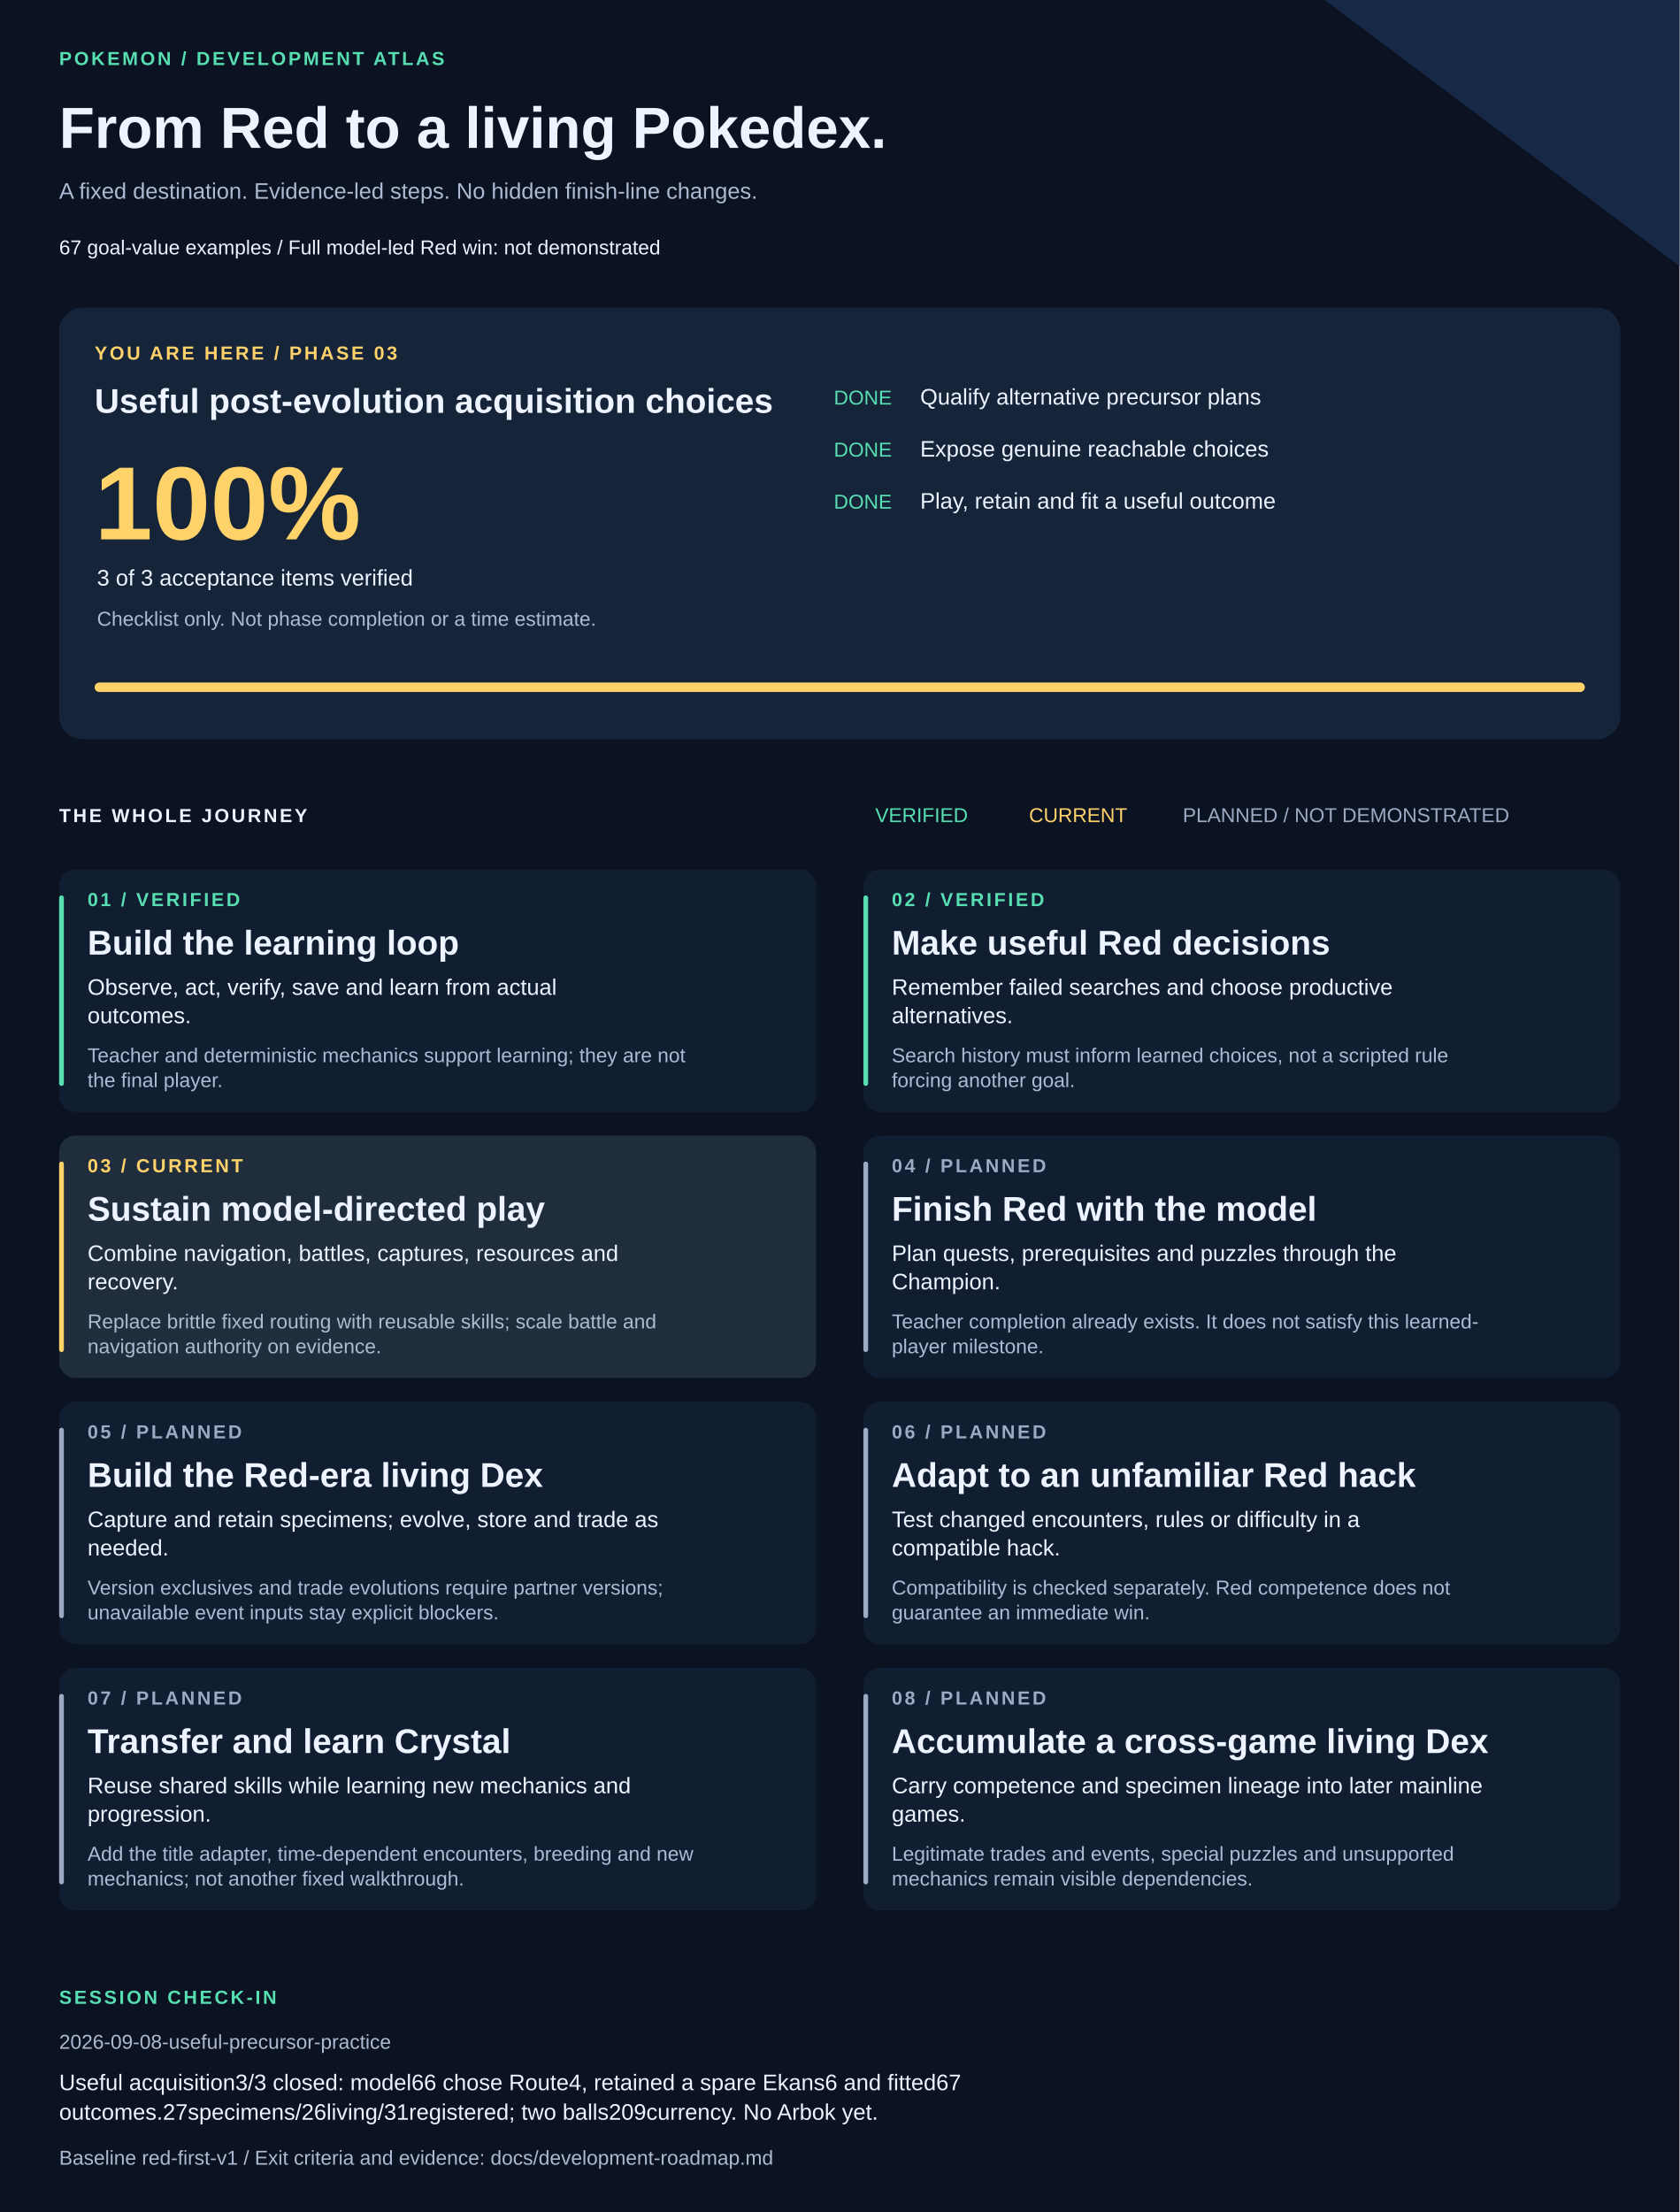
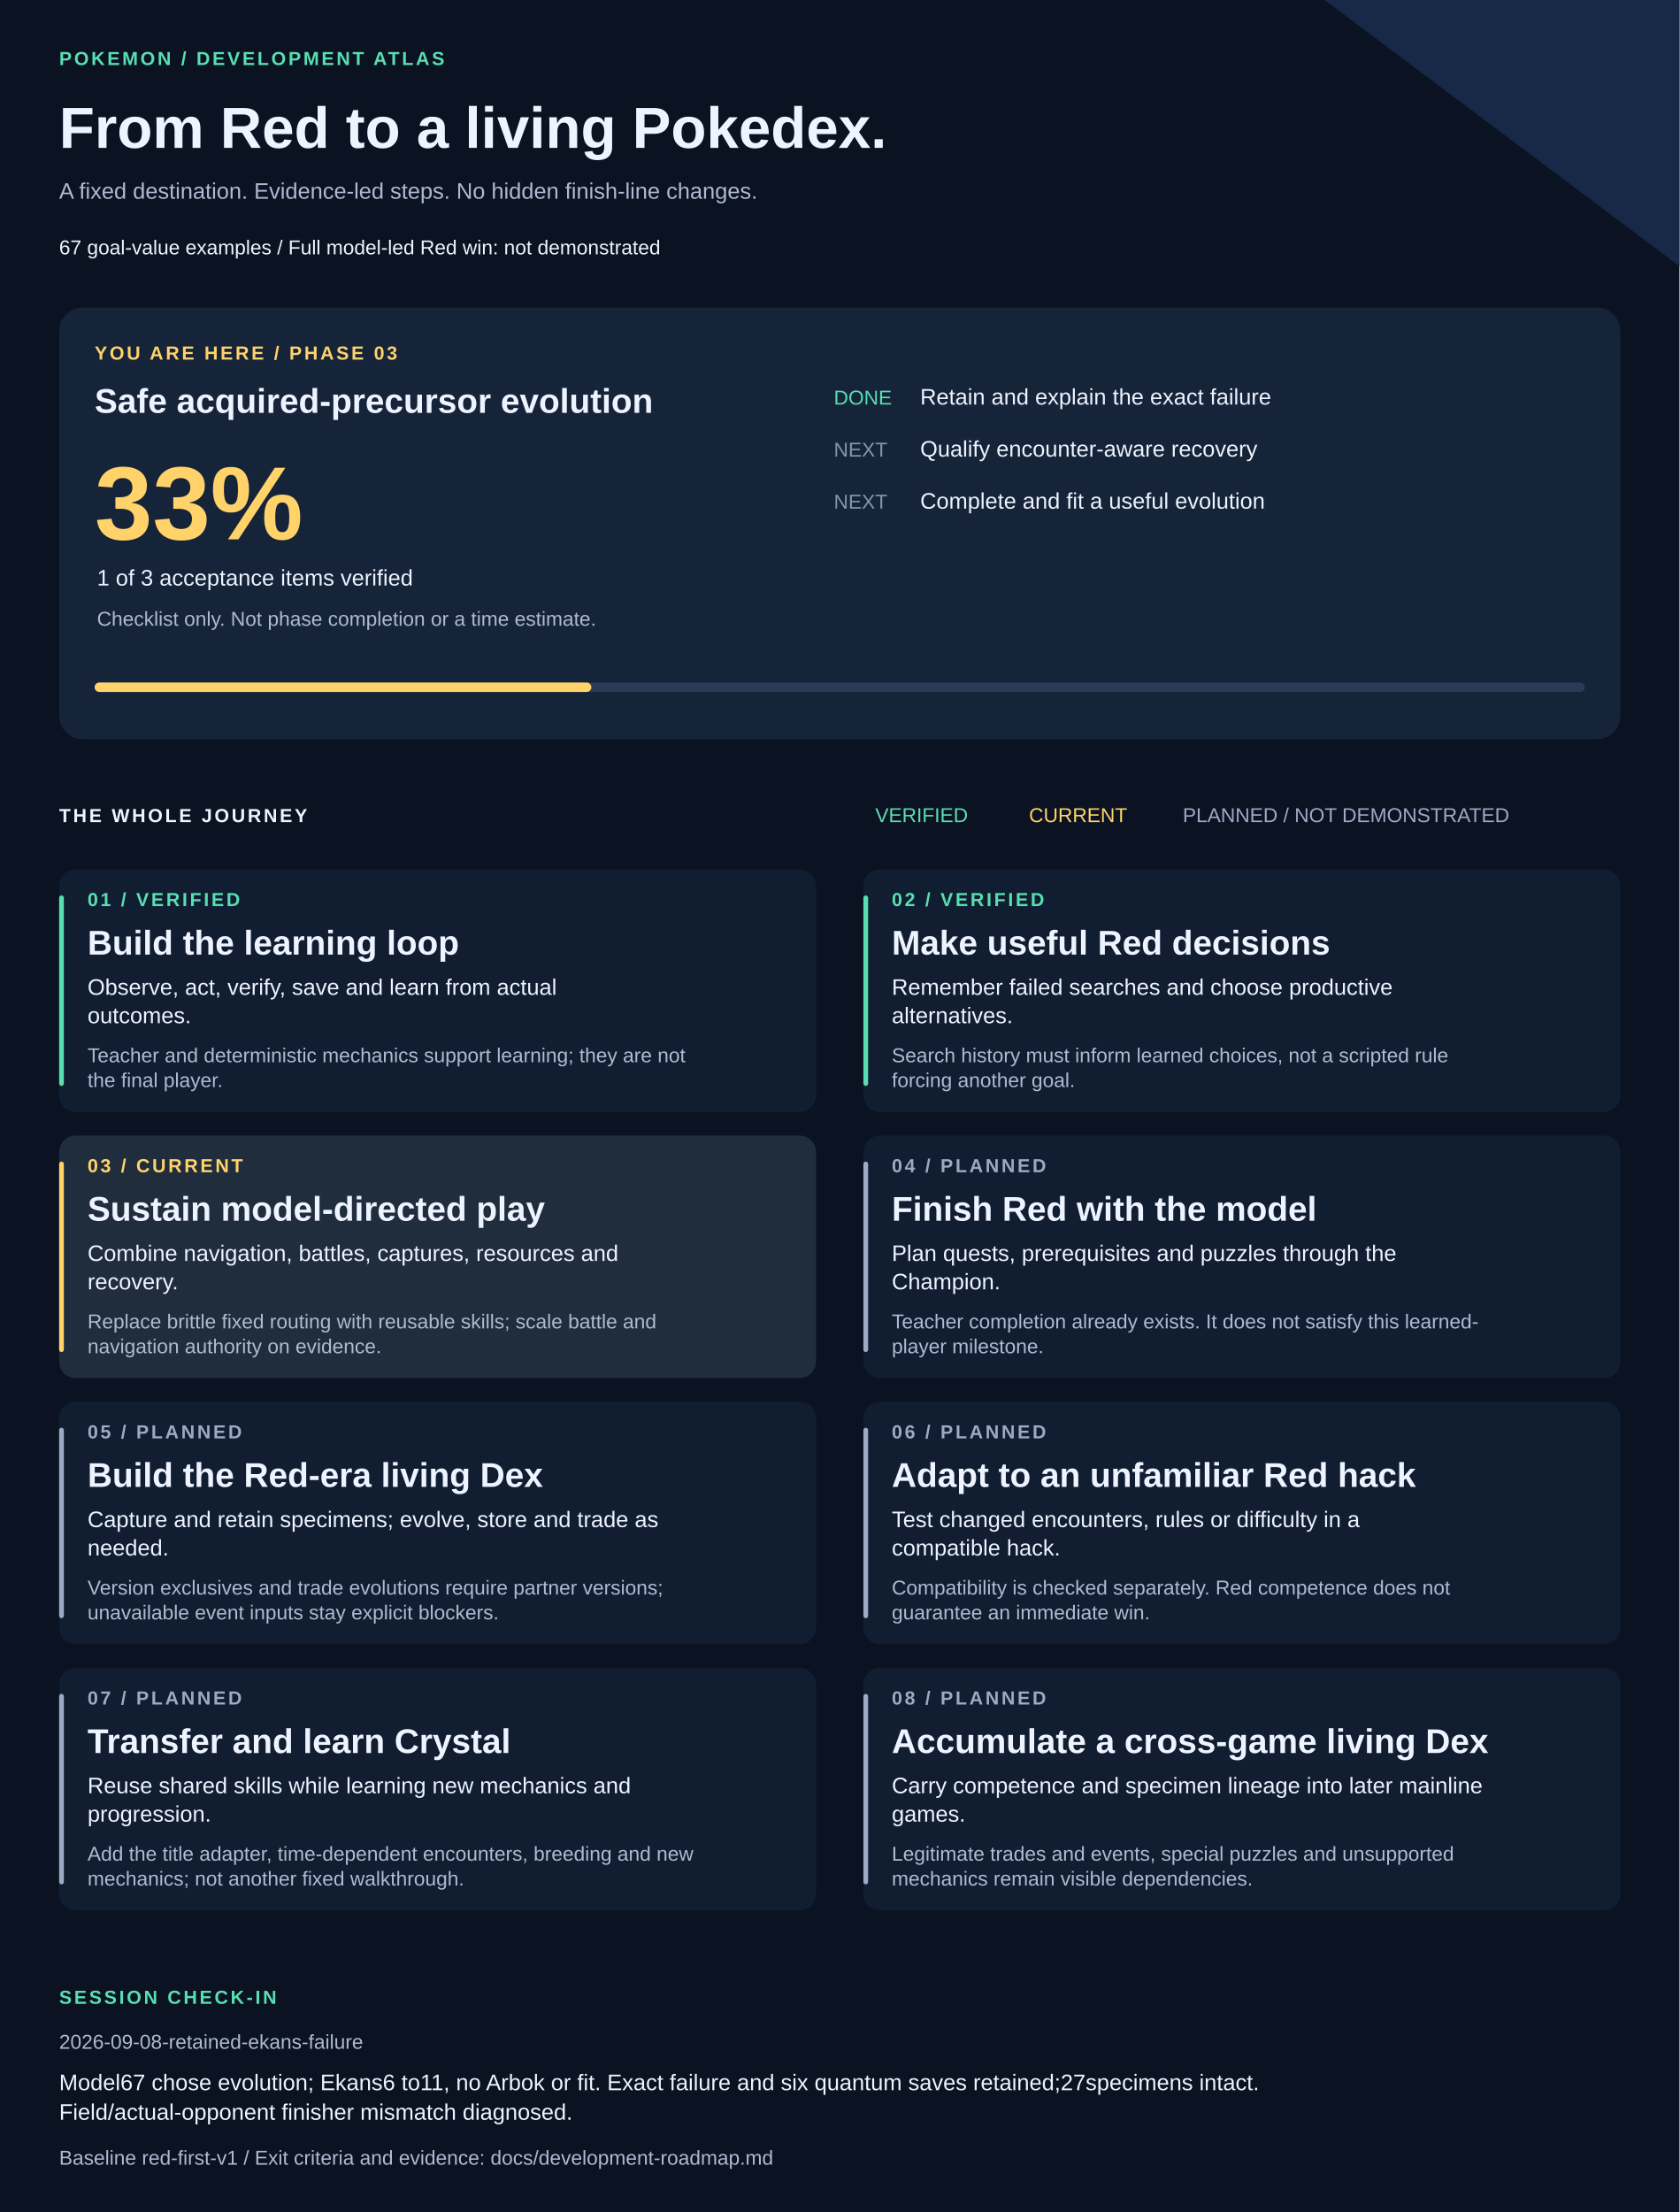
<svg xmlns="http://www.w3.org/2000/svg" width="1420" height="1870" viewBox="0 0 1420 1870" role="img" aria-labelledby="title description">
  <style>text{font-family:Arial,Helvetica,sans-serif;fill:#edf3ff}.muted{fill:#adbad1}.eyebrow{font-size:16px;letter-spacing:2px;font-weight:bold}.heading{font-size:29px;font-weight:bold}.body{font-size:19px}.small{font-size:17px}</style>
  <rect width="1420" height="1870" fill="#0b1221" />
  <path d="M1120 0H1420V225Z" fill="#172947" />
  <text x="50" y="55" class="eyebrow" style="fill:#57dfb1">POKEMON / DEVELOPMENT ATLAS</text>
  <text x="50" y="125" style="font-size:49px;font-weight:bold">From Red to a living Pokedex.</text>
  <text x="50" y="168" class="body muted">A fixed destination. Evidence-led steps. No hidden finish-line changes.</text>
  <text x="50" y="215" class="small">67 goal-value examples  /  Full model-led Red win: not demonstrated</text>
  <rect x="50" y="260" width="1320" height="365" rx="20" fill="#16243a" />
  <text x="80" y="304" class="eyebrow" style="fill:#ffd36a">YOU ARE HERE / PHASE 03</text>
-   <text x="80" y="349" class="heading">Useful post-evolution acquisition choices</text>
-   <text x="80" y="456" style="font-size:88px;font-weight:bold;fill:#ffd36a">100%</text>
-   <text x="82" y="495" class="body">3 of 3 acceptance items verified</text>
+   <text x="80" y="349" class="heading">Safe acquired-precursor evolution</text>
+   <text x="80" y="456" style="font-size:88px;font-weight:bold;fill:#ffd36a">33%</text>
+   <text x="82" y="495" class="body">1 of 3 acceptance items verified</text>
  <text x="82" y="529" class="small muted">Checklist only. Not phase completion or a time estimate.</text>
  <text x="705" y="342" class="small" style="fill:#57dfb1">DONE</text>
-   <text x="778" y="342" class="body">Qualify alternative precursor plans</text>
-   <text x="705" y="386" class="small" style="fill:#57dfb1">DONE</text>
-   <text x="778" y="386" class="body">Expose genuine reachable choices</text>
-   <text x="705" y="430" class="small" style="fill:#57dfb1">DONE</text>
-   <text x="778" y="430" class="body">Play, retain and fit a useful outcome</text>
+   <text x="778" y="342" class="body">Retain and explain the exact failure</text>
+   <text x="705" y="386" class="small" style="fill:#8594ad">NEXT</text>
+   <text x="778" y="386" class="body">Qualify encounter-aware recovery</text>
+   <text x="705" y="430" class="small" style="fill:#8594ad">NEXT</text>
+   <text x="778" y="430" class="body">Complete and fit a useful evolution</text>
  <rect x="80" y="577" width="1260" height="8" rx="4" fill="#293b55" />
-   <rect x="80" y="577" width="1260" height="8" rx="4" fill="#ffd36a" />
+   <rect x="80" y="577" width="420" height="8" rx="4" fill="#ffd36a" />
  <text x="50" y="695" class="eyebrow">THE WHOLE JOURNEY</text>
  <text x="740" y="695" class="small" style="fill:#57dfb1">VERIFIED</text>
  <text x="870" y="695" class="small" style="fill:#ffd36a">CURRENT</text>
  <text x="1000" y="695" class="small" style="fill:#9daac4">PLANNED / NOT DEMONSTRATED</text>
  <rect x="50" y="735" width="640" height="205" rx="14" fill="#111e31" />
  <rect x="50" y="757" width="4" height="161" rx="2" fill="#57dfb1" />
  <text x="74" y="766" class="eyebrow" style="fill:#57dfb1">01 / VERIFIED</text>
  <text x="74" y="807" class="heading">Build the learning loop</text>
  <text x="74" y="841" class="body">Observe, act, verify, save and learn from actual</text>
  <text x="74" y="865" class="body">outcomes.</text>
  <text x="74" y="898" class="small muted">Teacher and deterministic mechanics support learning; they are not</text>
  <text x="74" y="919" class="small muted">the final player.</text>
  <rect x="730" y="735" width="640" height="205" rx="14" fill="#111e31" />
  <rect x="730" y="757" width="4" height="161" rx="2" fill="#57dfb1" />
  <text x="754" y="766" class="eyebrow" style="fill:#57dfb1">02 / VERIFIED</text>
  <text x="754" y="807" class="heading">Make useful Red decisions</text>
  <text x="754" y="841" class="body">Remember failed searches and choose productive</text>
  <text x="754" y="865" class="body">alternatives.</text>
  <text x="754" y="898" class="small muted">Search history must inform learned choices, not a scripted rule</text>
  <text x="754" y="919" class="small muted">forcing another goal.</text>
  <rect x="50" y="960" width="640" height="205" rx="14" fill="#202d3d" />
  <rect x="50" y="982" width="4" height="161" rx="2" fill="#ffd36a" />
  <text x="74" y="991" class="eyebrow" style="fill:#ffd36a">03 / CURRENT</text>
  <text x="74" y="1032" class="heading">Sustain model-directed play</text>
  <text x="74" y="1066" class="body">Combine navigation, battles, captures, resources and</text>
  <text x="74" y="1090" class="body">recovery.</text>
  <text x="74" y="1123" class="small muted">Replace brittle fixed routing with reusable skills; scale battle and</text>
  <text x="74" y="1144" class="small muted">navigation authority on evidence.</text>
  <rect x="730" y="960" width="640" height="205" rx="14" fill="#111e31" />
  <rect x="730" y="982" width="4" height="161" rx="2" fill="#9daac4" />
  <text x="754" y="991" class="eyebrow" style="fill:#9daac4">04 / PLANNED</text>
  <text x="754" y="1032" class="heading">Finish Red with the model</text>
  <text x="754" y="1066" class="body">Plan quests, prerequisites and puzzles through the</text>
  <text x="754" y="1090" class="body">Champion.</text>
  <text x="754" y="1123" class="small muted">Teacher completion already exists. It does not satisfy this learned-</text>
  <text x="754" y="1144" class="small muted">player milestone.</text>
  <rect x="50" y="1185" width="640" height="205" rx="14" fill="#111e31" />
  <rect x="50" y="1207" width="4" height="161" rx="2" fill="#9daac4" />
  <text x="74" y="1216" class="eyebrow" style="fill:#9daac4">05 / PLANNED</text>
  <text x="74" y="1257" class="heading">Build the Red-era living Dex</text>
  <text x="74" y="1291" class="body">Capture and retain specimens; evolve, store and trade as</text>
  <text x="74" y="1315" class="body">needed.</text>
  <text x="74" y="1348" class="small muted">Version exclusives and trade evolutions require partner versions;</text>
  <text x="74" y="1369" class="small muted">unavailable event inputs stay explicit blockers.</text>
  <rect x="730" y="1185" width="640" height="205" rx="14" fill="#111e31" />
  <rect x="730" y="1207" width="4" height="161" rx="2" fill="#9daac4" />
  <text x="754" y="1216" class="eyebrow" style="fill:#9daac4">06 / PLANNED</text>
  <text x="754" y="1257" class="heading">Adapt to an unfamiliar Red hack</text>
  <text x="754" y="1291" class="body">Test changed encounters, rules or difficulty in a</text>
  <text x="754" y="1315" class="body">compatible hack.</text>
  <text x="754" y="1348" class="small muted">Compatibility is checked separately. Red competence does not</text>
  <text x="754" y="1369" class="small muted">guarantee an immediate win.</text>
  <rect x="50" y="1410" width="640" height="205" rx="14" fill="#111e31" />
  <rect x="50" y="1432" width="4" height="161" rx="2" fill="#9daac4" />
  <text x="74" y="1441" class="eyebrow" style="fill:#9daac4">07 / PLANNED</text>
  <text x="74" y="1482" class="heading">Transfer and learn Crystal</text>
  <text x="74" y="1516" class="body">Reuse shared skills while learning new mechanics and</text>
  <text x="74" y="1540" class="body">progression.</text>
  <text x="74" y="1573" class="small muted">Add the title adapter, time-dependent encounters, breeding and new</text>
  <text x="74" y="1594" class="small muted">mechanics; not another fixed walkthrough.</text>
  <rect x="730" y="1410" width="640" height="205" rx="14" fill="#111e31" />
  <rect x="730" y="1432" width="4" height="161" rx="2" fill="#9daac4" />
  <text x="754" y="1441" class="eyebrow" style="fill:#9daac4">08 / PLANNED</text>
  <text x="754" y="1482" class="heading">Accumulate a cross-game living Dex</text>
  <text x="754" y="1516" class="body">Carry competence and specimen lineage into later mainline</text>
  <text x="754" y="1540" class="body">games.</text>
  <text x="754" y="1573" class="small muted">Legitimate trades and events, special puzzles and unsupported</text>
  <text x="754" y="1594" class="small muted">mechanics remain visible dependencies.</text>
  <text x="50" y="1694" class="eyebrow" style="fill:#57dfb1">SESSION CHECK-IN</text>
-   <text x="50" y="1732" class="small muted">2026-09-08-useful-precursor-practice</text>
-   <text x="50" y="1767" class="body">Useful acquisition3/3 closed: model66 chose Route4, retained a spare Ekans6 and fitted67</text>
-   <text x="50" y="1792" class="body">outcomes.27specimens/26living/31registered; two balls209currency. No Arbok yet.</text>
+   <text x="50" y="1732" class="small muted">2026-09-08-retained-ekans-failure</text>
+   <text x="50" y="1767" class="body">Model67 chose evolution; Ekans6 to11, no Arbok or fit. Exact failure and six quantum saves retained;27specimens intact.</text>
+   <text x="50" y="1792" class="body">Field/actual-opponent finisher mismatch diagnosed.</text>
  <text x="50" y="1830" class="small muted">Baseline red-first-v1 / Exit criteria and evidence: docs/development-roadmap.md</text>
</svg>
